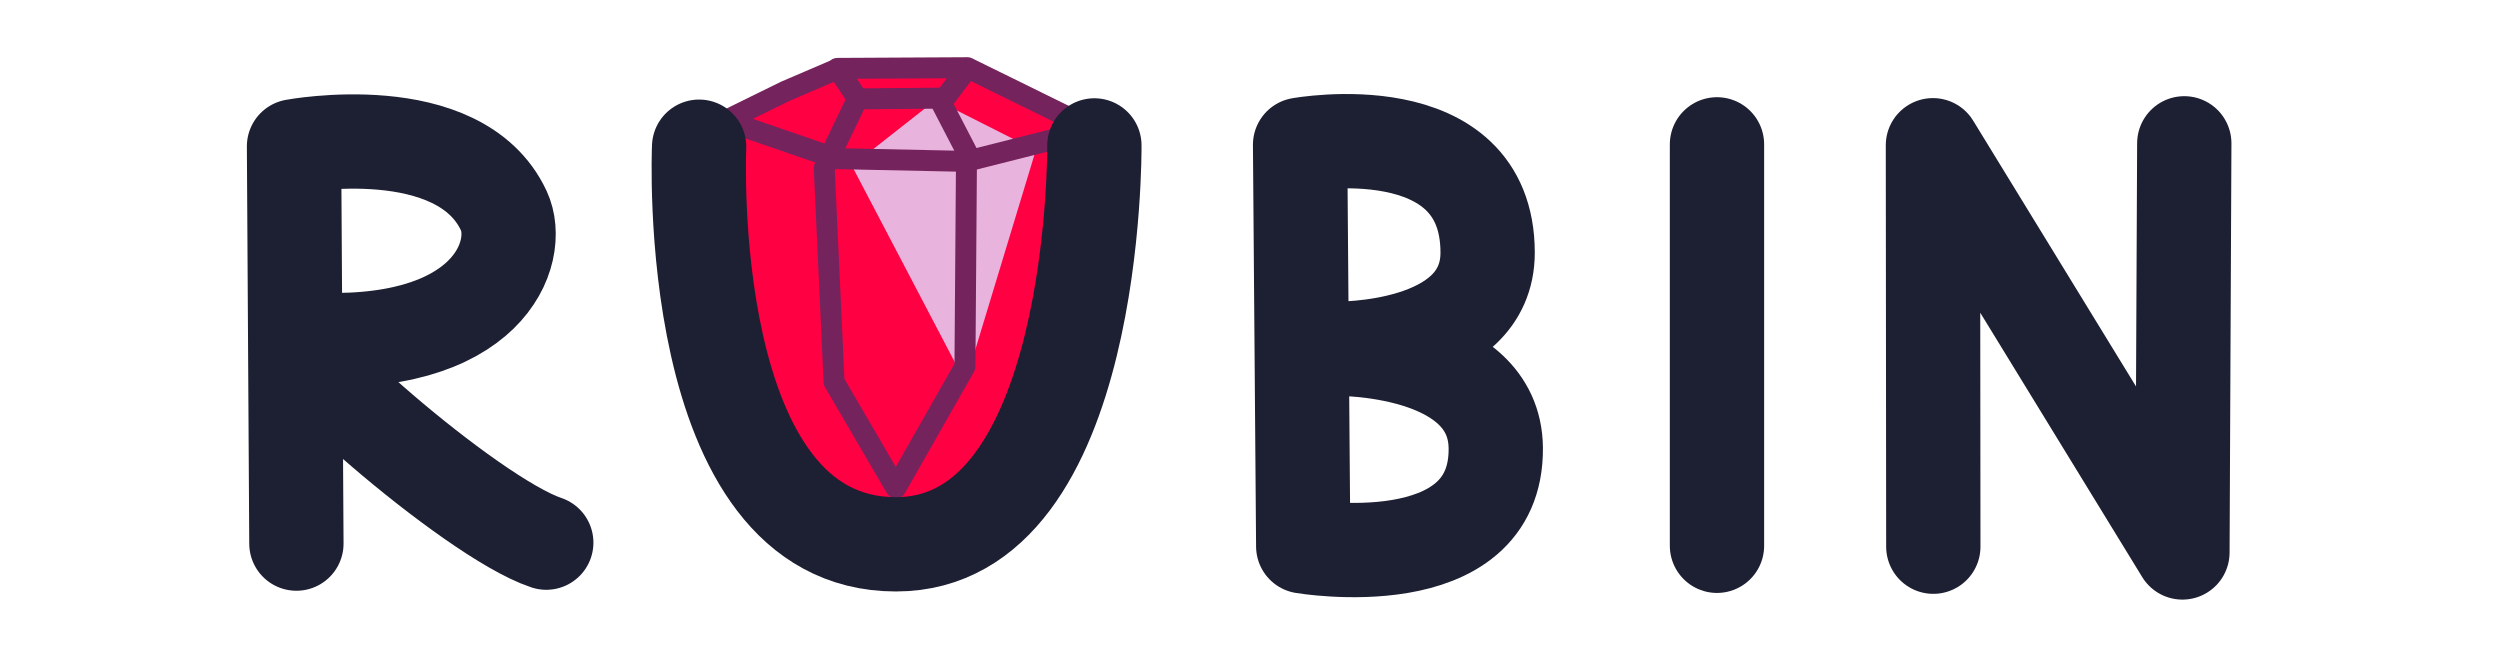
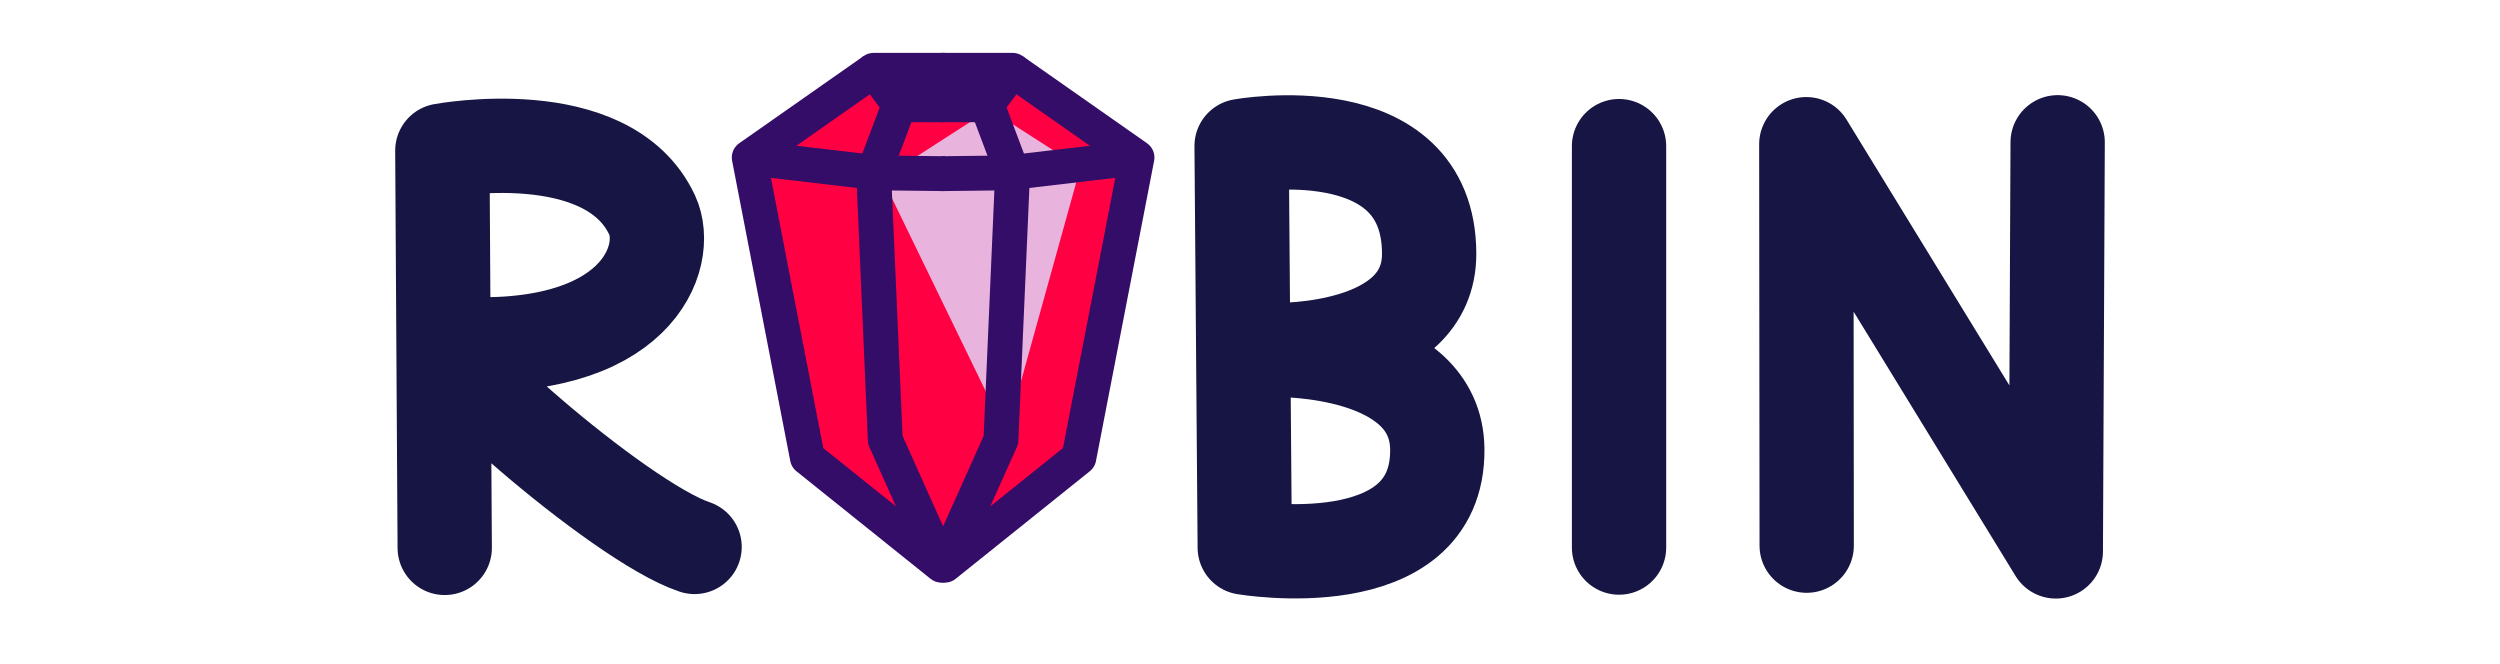
<svg xmlns="http://www.w3.org/2000/svg" xmlns:ns1="http://vectornator.io" height="100%" stroke-miterlimit="10" style="fill-rule:nonzero;clip-rule:evenodd;stroke-linecap:round;stroke-linejoin:round;" version="1.1" viewBox="0 0 1000 265.482" width="100%" xml:space="preserve">
  <defs />
  <g id="Schrift-kopieren" ns1:layerName="Schrift kopieren" />
-   <g id="Ebene-4" ns1:layerName="Ebene 4">
-     <path d="M292.556 50.572L339.61 29.05L398.73 29.588L446.388 51.11C446.388 51.11 418.233 198.505 370.98 201.224C333.578 203.376 315.71 182.951 302.545 164.118C280.718 132.896 284.94 82.775 285.317 76.398" fill="#ff0043" fill-rule="nonzero" opacity="1" stroke="none" />
-   </g>
-   <g id="Ebene-2" ns1:layerName="Ebene 2">
-     <path d="M340.765 66.339L386.151 152.943L414.313 60.126L374.337 39.94L340.765 66.339Z" fill="#e8b3dc" fill-rule="nonzero" opacity="1" stroke="none" />
-   </g>
-   <g id="Ebene-2--" ns1:layerName="Ebene 2 -">
-     <path d="M345.138 39.53L376.224 39.258" fill="none" opacity="1" stroke="#75235d" stroke-linecap="butt" stroke-linejoin="round" stroke-width="8.384" />
-     <path d="M387.805 62.907L376.528 41.161L386.214 28.34" fill="none" opacity="1" stroke="#75235d" stroke-linecap="butt" stroke-linejoin="round" stroke-width="8.384" />
-     <path d="M358.361 195.134L333.637 152.796L329.681 67.238L343.032 39.454L334.96 27.355L386.978 27.078L437.177 51.762L386.586 64.537L385.976 146.626L358.361 195.134Z" fill="none" opacity="1" stroke="#75235d" stroke-linecap="butt" stroke-linejoin="round" stroke-width="8.384" />
-     <path d="M385.976 64.537L334.471 63.45L290.28 48.228L314.183 36.484L335.393 27.391" fill="none" opacity="1" stroke="#75235d" stroke-linecap="butt" stroke-linejoin="round" stroke-width="8.384" />
-   </g>
+   <g id="Ebene-4" ns1:layerName="Ebene 4" />
+   <g id="Ebene-2" ns1:layerName="Ebene 2" />
+   <g id="Ebene-2--" ns1:layerName="Ebene 2 -" />
  <g id="Ebene-1-kopieren" ns1:layerName="Ebene 1 kopieren">
-     <path d="M598.309 179.147C597.873 138.703 534.645 139.489 534.645 139.489C534.645 139.489 595.076 140.439 595.053 101.043C595.021 44.285 520.035 57.9 520.035 57.9L521.294 218.547C521.294 218.547 598.876 231.764 598.309 179.147Z" fill="none" opacity="1" stroke="#1d1f32" stroke-linecap="butt" stroke-linejoin="round" stroke-width="37.721" />
-     <path d="M686.792 57.74L686.792 218.312" fill="none" opacity="1" stroke="#1d1f32" stroke-linecap="round" stroke-linejoin="round" stroke-width="37.721" />
-     <path d="M773.326 218.677L773.175 58.097L872.972 220.98L873.713 57.331" fill="none" opacity="1" stroke="#1d1f32" stroke-linecap="round" stroke-linejoin="round" stroke-width="37.721" />
-     <path d="M118.56 217.44L117.61 58.522C117.61 58.522 183.706 46.149 201.524 84.283C209.272 100.864 195.718 140.532 121.068 135.645C106.418 134.686 187.899 206.855 218.504 217.057" fill="none" opacity="1" stroke="#1d1f32" stroke-linecap="round" stroke-linejoin="round" stroke-width="37.721" />
-     <path d="M279.649 58.68C279.649 58.68 272.523 217.731 358.372 217.726C439.199 217.721 437.754 58.169 437.754 58.169" fill="none" opacity="1" stroke="#1d1f32" stroke-linecap="round" stroke-linejoin="round" stroke-width="37.721" />
+     <path d="M299.696 66.52L352.611 26.67L402.675 26.67L453.48 65.82C453.48 65.82 430.221 185.485 430.221 185.485L376.588 226.08L320.875 184.039C320.875 184.039 299.373 71.074 299.696 64.624" fill="#ff0043" fill-rule="nonzero" opacity="1" stroke="none" ns1:layerName="Kurve 2" />
+     <path d="M352.951 71.404L402.562 173.545L432.13 67.078L395.875 43.768L352.951 71.404Z" fill="#e8b3dc" fill-rule="nonzero" opacity="1" stroke="none" ns1:layerName="Kurve 2" />
+     <path d="M376.586 69.468L403.261 69.152L454.802 63.119" fill="none" opacity="1" stroke="#330d67" stroke-linecap="butt" stroke-linejoin="round" stroke-width="13.945" ns1:layerName="Kurve 8" />
+     <path d="M377.908 69.468L351.233 69.152L299.692 63.119" fill="none" opacity="1" stroke="#330d67" stroke-linecap="butt" stroke-linejoin="round" stroke-width="13.945" ns1:layerName="Kurve 9" />
+     <path d="M376.586 41.896L394.768 41.896L405.034 28.128L376.586 28.128" fill="none" opacity="1" stroke="#330d67" stroke-linecap="butt" stroke-linejoin="round" stroke-width="13.945" ns1:layerName="Kurve 10" />
+     <path d="M394.768 41.896L405.034 69.152L400.374 176.008L377.909 226.08L431.542 183.073L454.802 63.003L405.034 28.128" fill="none" opacity="1" stroke="#330d67" stroke-linecap="butt" stroke-linejoin="round" stroke-width="13.945" ns1:layerName="Kurve 11" />
+     <path d="M377.908 41.896L359.726 41.896L349.46 28.128L377.908 28.128" fill="none" opacity="1" stroke="#330d67" stroke-linecap="butt" stroke-linejoin="round" stroke-width="13.945" ns1:layerName="Kurve 12" />
+     <path d="M359.726 41.896L349.46 69.152L354.12 176.008L376.584 226.08L322.952 183.073L299.692 63.003L349.46 28.128" fill="none" opacity="1" stroke="#330d67" stroke-linecap="butt" stroke-linejoin="round" stroke-width="13.945" ns1:layerName="Kurve 13" />
+     <path d="M574.918 179.639C574.482 139.195 511.254 139.981 511.254 139.981C511.254 139.981 571.684 140.932 571.662 101.535C571.629 44.778 496.644 58.392 496.644 58.392L497.902 219.039C497.902 219.039 575.485 232.256 574.918 179.639Z" fill="none" opacity="1" stroke="#161543" stroke-linecap="butt" stroke-linejoin="round" stroke-width="37.721" ns1:layerName="Kurve 1" />
+     <path d="M647.615 58.453L647.615 219.025" fill="none" opacity="1" stroke="#161543" stroke-linecap="round" stroke-linejoin="round" stroke-width="37.721" ns1:layerName="Kurve 2" />
+     <path d="M722.676 218.26L722.525 57.68L822.322 220.563L823.062 56.915" fill="none" opacity="1" stroke="#161543" stroke-linecap="round" stroke-linejoin="round" stroke-width="37.721" ns1:layerName="Kurve 3" />
+     <path d="M177.888 219.156L176.938 60.238C176.938 60.238 243.034 47.865 260.852 85.999C268.6 102.581 255.046 142.248 180.396 137.361C165.745 136.402 247.227 208.571 277.832 218.773" fill="none" opacity="1" stroke="#161543" stroke-linecap="round" stroke-linejoin="round" stroke-width="37.721" ns1:layerName="Kurve 4" />
  </g>
</svg>
